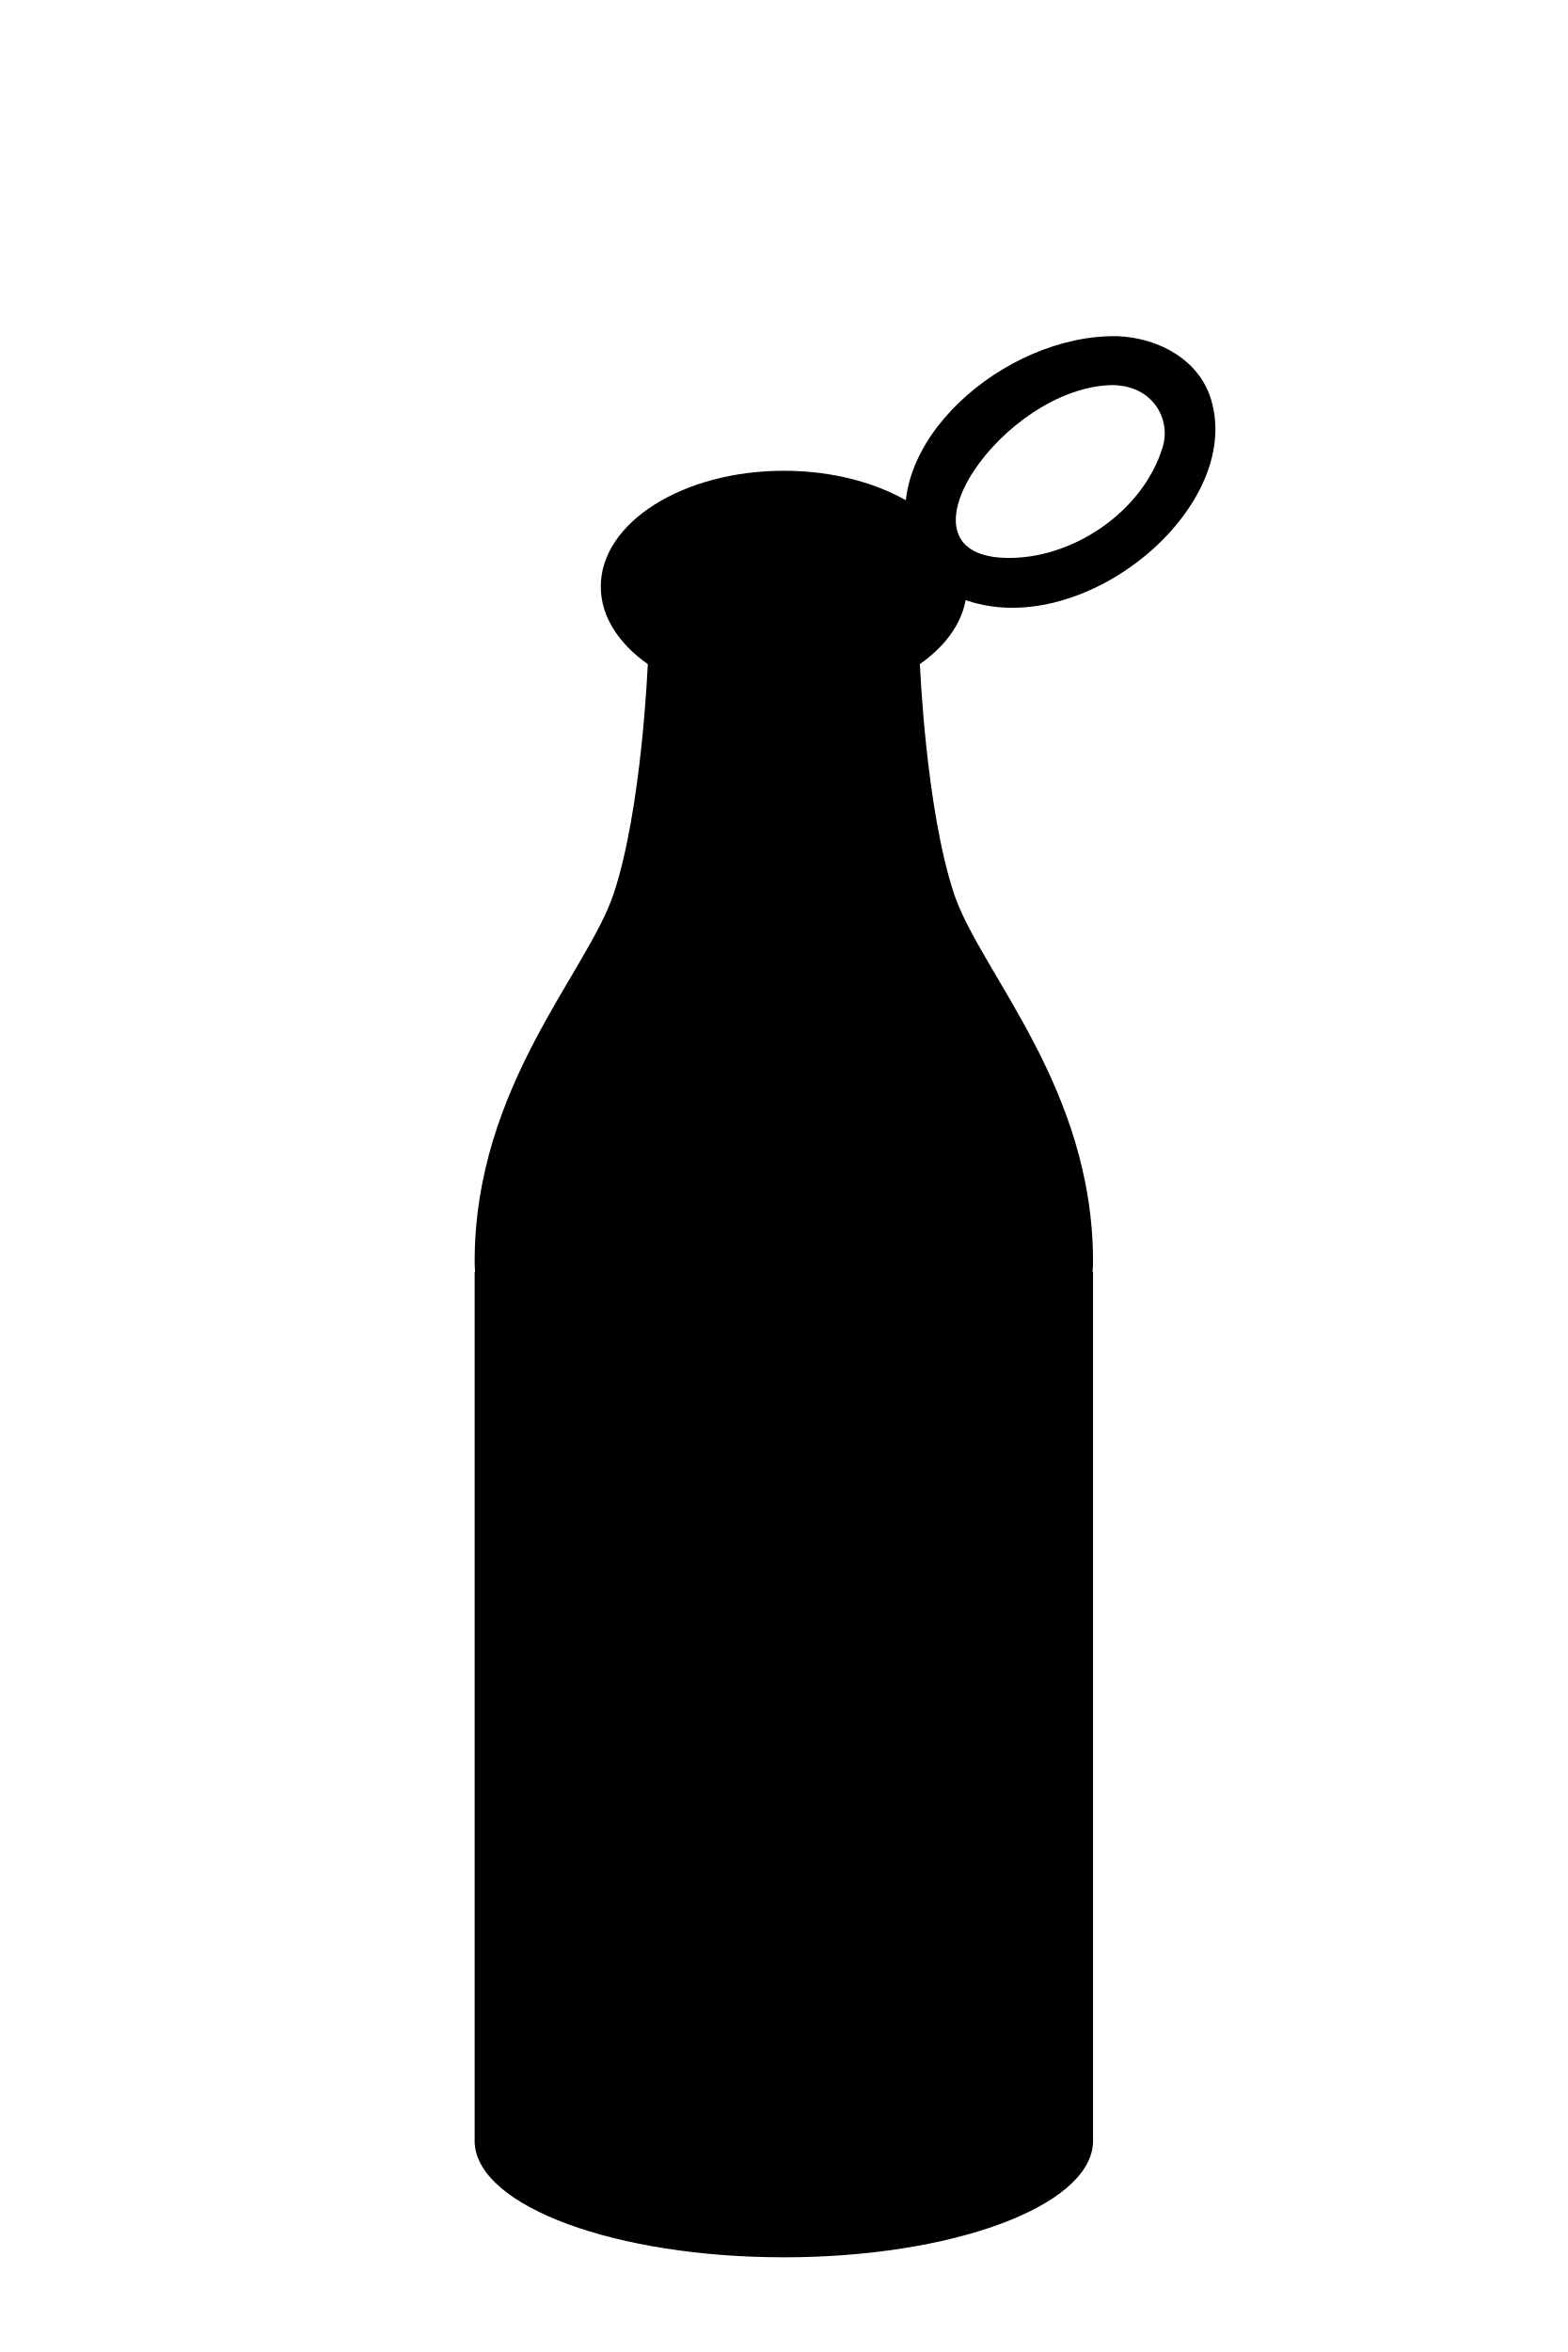
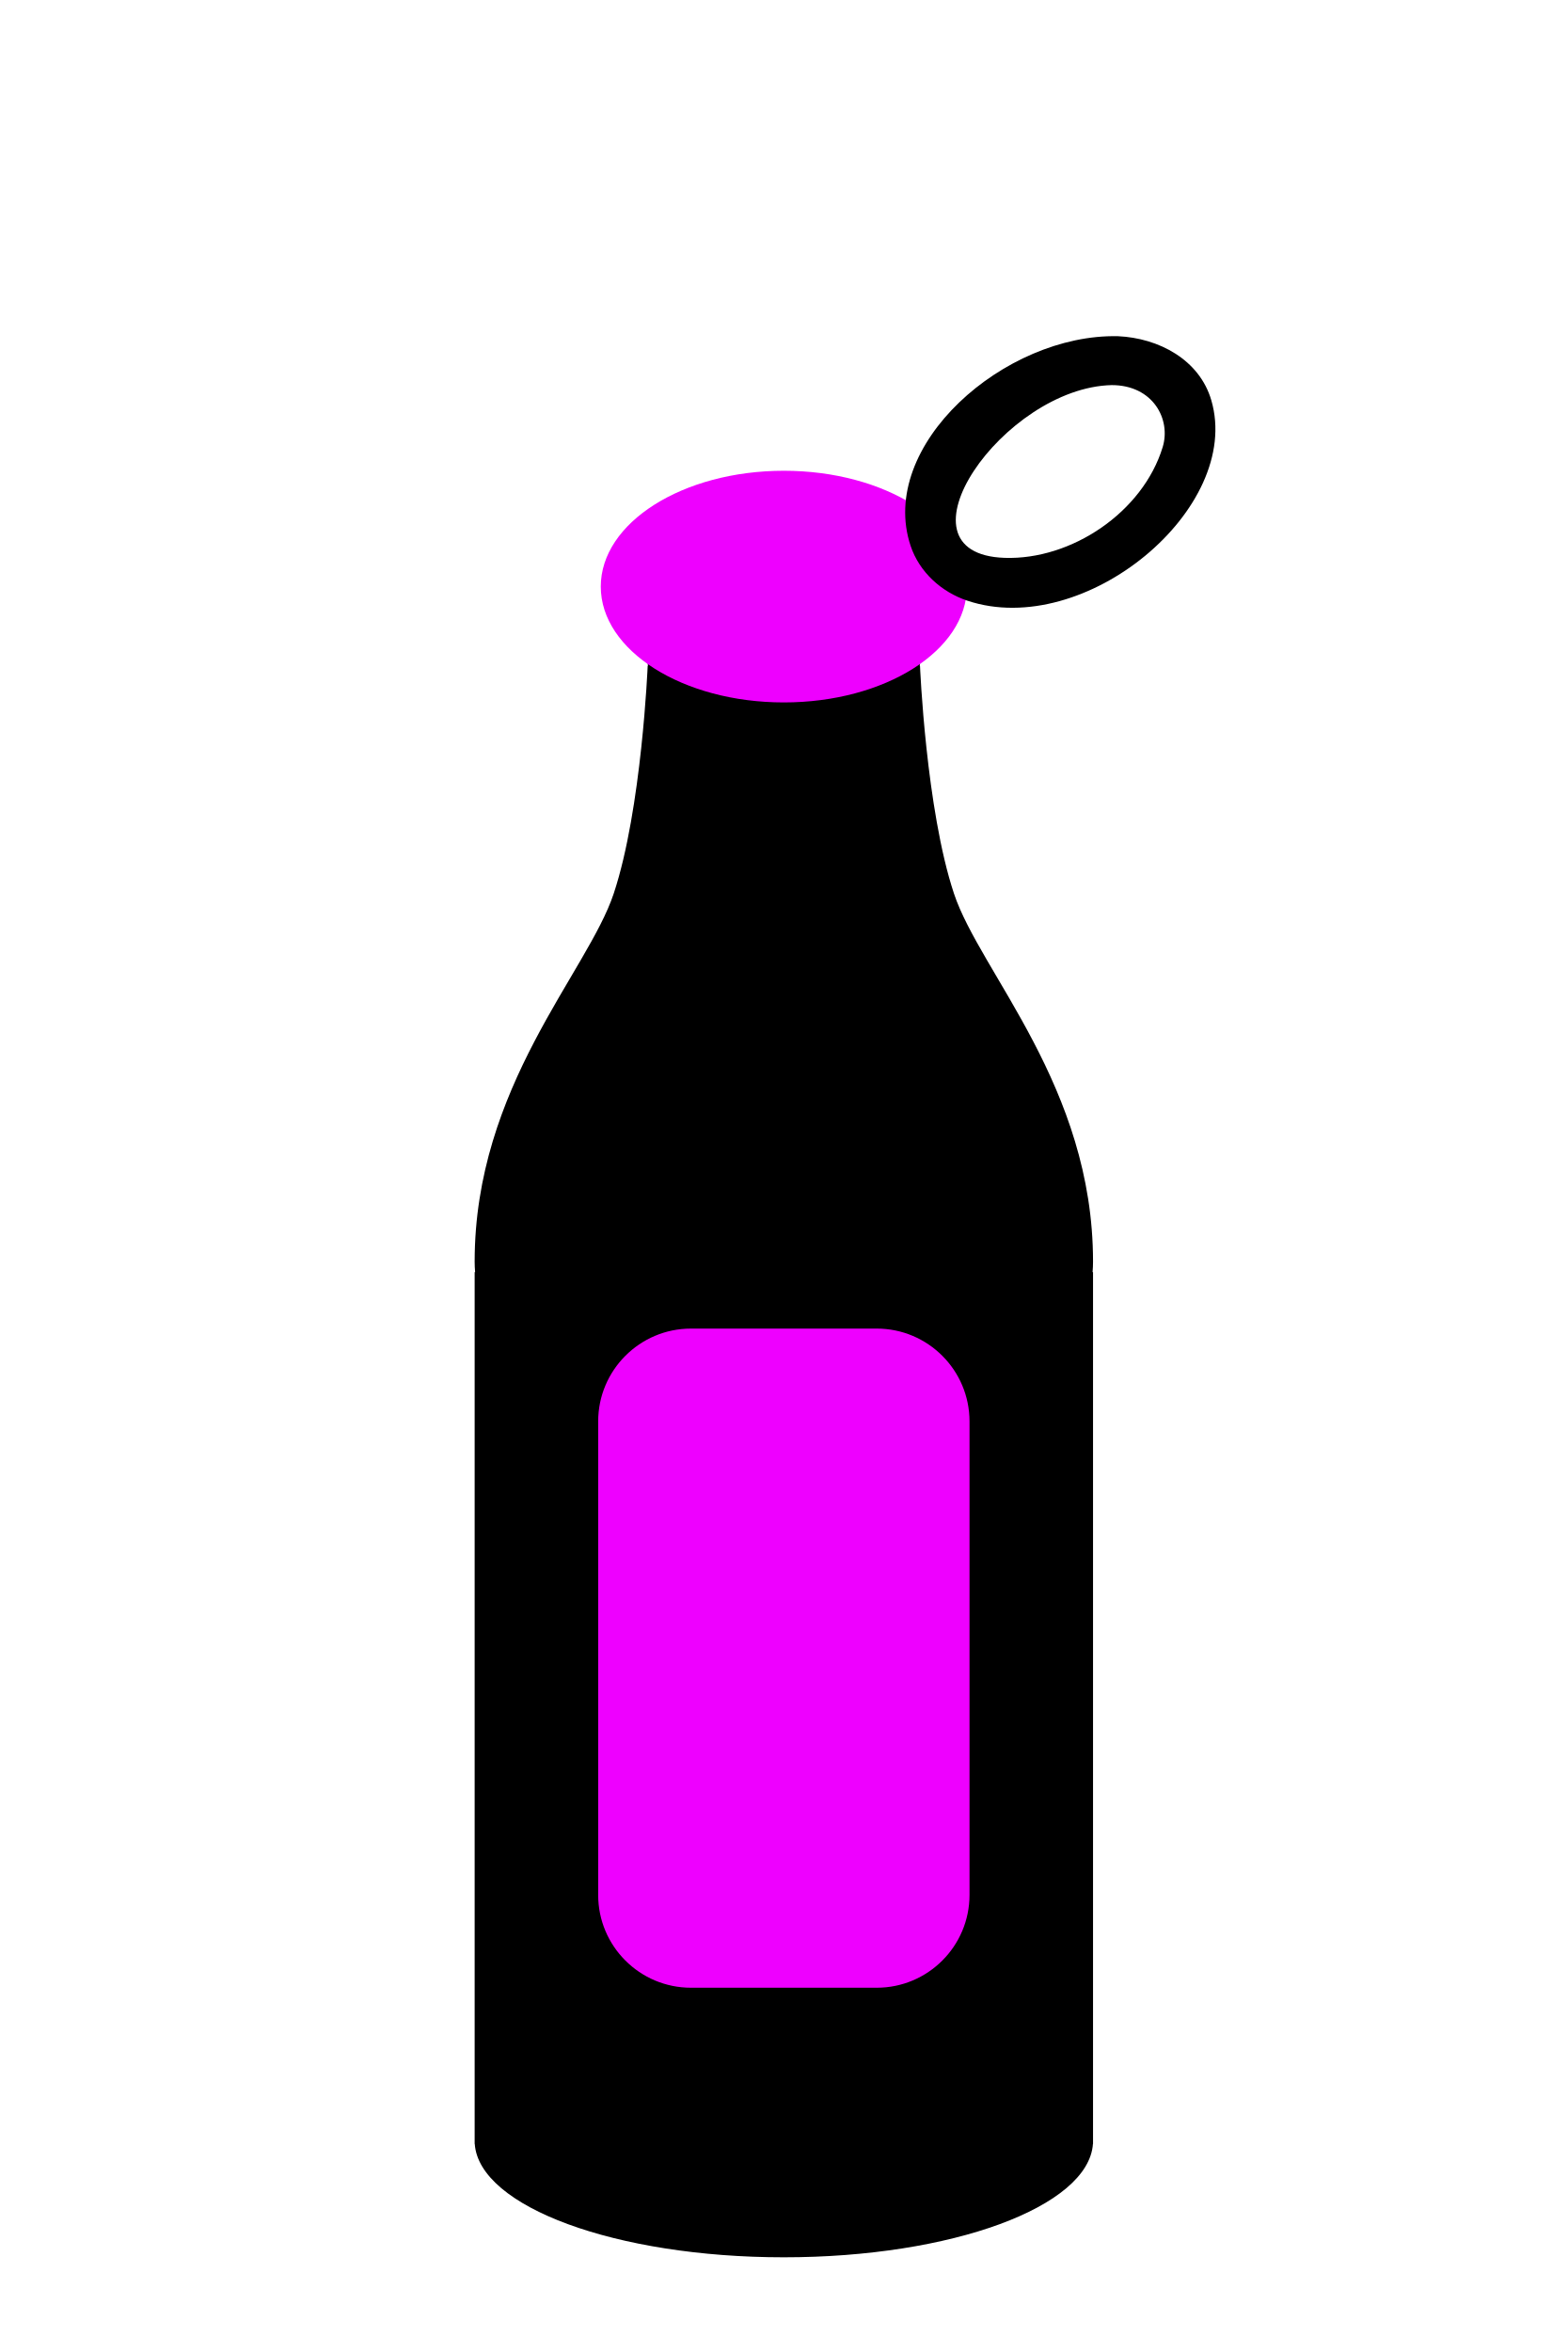
<svg xmlns="http://www.w3.org/2000/svg" width="100%" height="100%" viewBox="0 0 48 72" version="1.1" xml:space="preserve" style="fill-rule:evenodd;clip-rule:evenodd;stroke-linejoin:round;stroke-miterlimit:1.414;">
  <rect id="water" x="0" y="0" width="48" height="72" style="fill:none;" />
-   <ellipse cx="24" cy="17.957" rx="5.605" ry="3.546" />
+   <path d="M19.838,20.382c-0.005,-0.031 -0.007,-0.062 -0.007,-0.093c0,-0.867 1.868,-1.57 4.169,-1.57c2.301,0 4.169,0.703 4.169,1.57c0,0.031 -0.002,0.062 -0.007,0.093l0.007,0.001c0,0 0.181,4.386 1.04,6.971c0.801,2.413 4.258,5.911 4.258,11.266c0,0.11 -0.005,0.217 -0.014,0.323l0.014,0l0,26.686l-0.003,0c-0.133,1.925 -4.322,3.472 -9.464,3.472c-5.142,0 -9.331,-1.547 -9.464,-3.472l-0.003,0l0,-26.686l0.014,0c-0.009,-0.106 -0.014,-0.213 -0.014,-0.323c0,-5.355 3.457,-8.853 4.258,-11.266c0.859,-2.585 1.04,-6.971 1.04,-6.971l0.007,-0.001Z" />
+   <ellipse cx="24" cy="17.957" rx="5.605" ry="3.546" style="fill:#e0f;" />
  <path d="M34.231,10.292c1.245,0.056 2.495,0.716 2.858,1.963c0.965,3.307 -3.874,7.336 -7.471,6.133c-0.793,-0.265 -1.469,-0.874 -1.737,-1.68c-1.023,-3.069 2.875,-6.494 6.35,-6.416Zm-0.191,1.497c-3.308,0.073 -6.858,5.167 -3.28,5.288c2.043,0.069 4.23,-1.394 4.839,-3.389c0.261,-0.855 -0.298,-1.899 -1.559,-1.899Z" style="fill-rule:nonzero;" />
-   <path d="M19.838,20.382c-0.005,-0.031 -0.007,-0.062 -0.007,-0.093c0,-0.867 1.868,-1.57 4.169,-1.57c2.301,0 4.169,0.703 4.169,1.57c0,0.031 -0.002,0.062 -0.007,0.093l0.007,0.001c0,0 0.181,4.386 1.04,6.971c0.801,2.413 4.258,5.911 4.258,11.266c0,0.11 -0.005,0.217 -0.014,0.323l0.014,0l0,26.686l-0.003,0c-0.133,1.925 -4.322,3.472 -9.464,3.472c-5.142,0 -9.331,-1.547 -9.464,-3.472l-0.003,0l0,-26.686l0.014,0c-0.009,-0.106 -0.014,-0.213 -0.014,-0.323c0,-5.355 3.457,-8.853 4.258,-11.266c0.859,-2.585 1.04,-6.971 1.04,-6.971l0.007,-0.001Z" />
+   <path d="M29.685,43.514c0,-1.569 -1.273,-2.843 -2.842,-2.843l-2.81,0l-2.876,0c-1.569,0 -2.842,1.274 -2.842,2.843l0,14.493c0,1.569 1.273,2.842 2.842,2.842l5.686,0c1.569,0 2.842,-1.273 2.842,-2.842l0,-14.493Z" style="fill:#e0f;" />
</svg>
